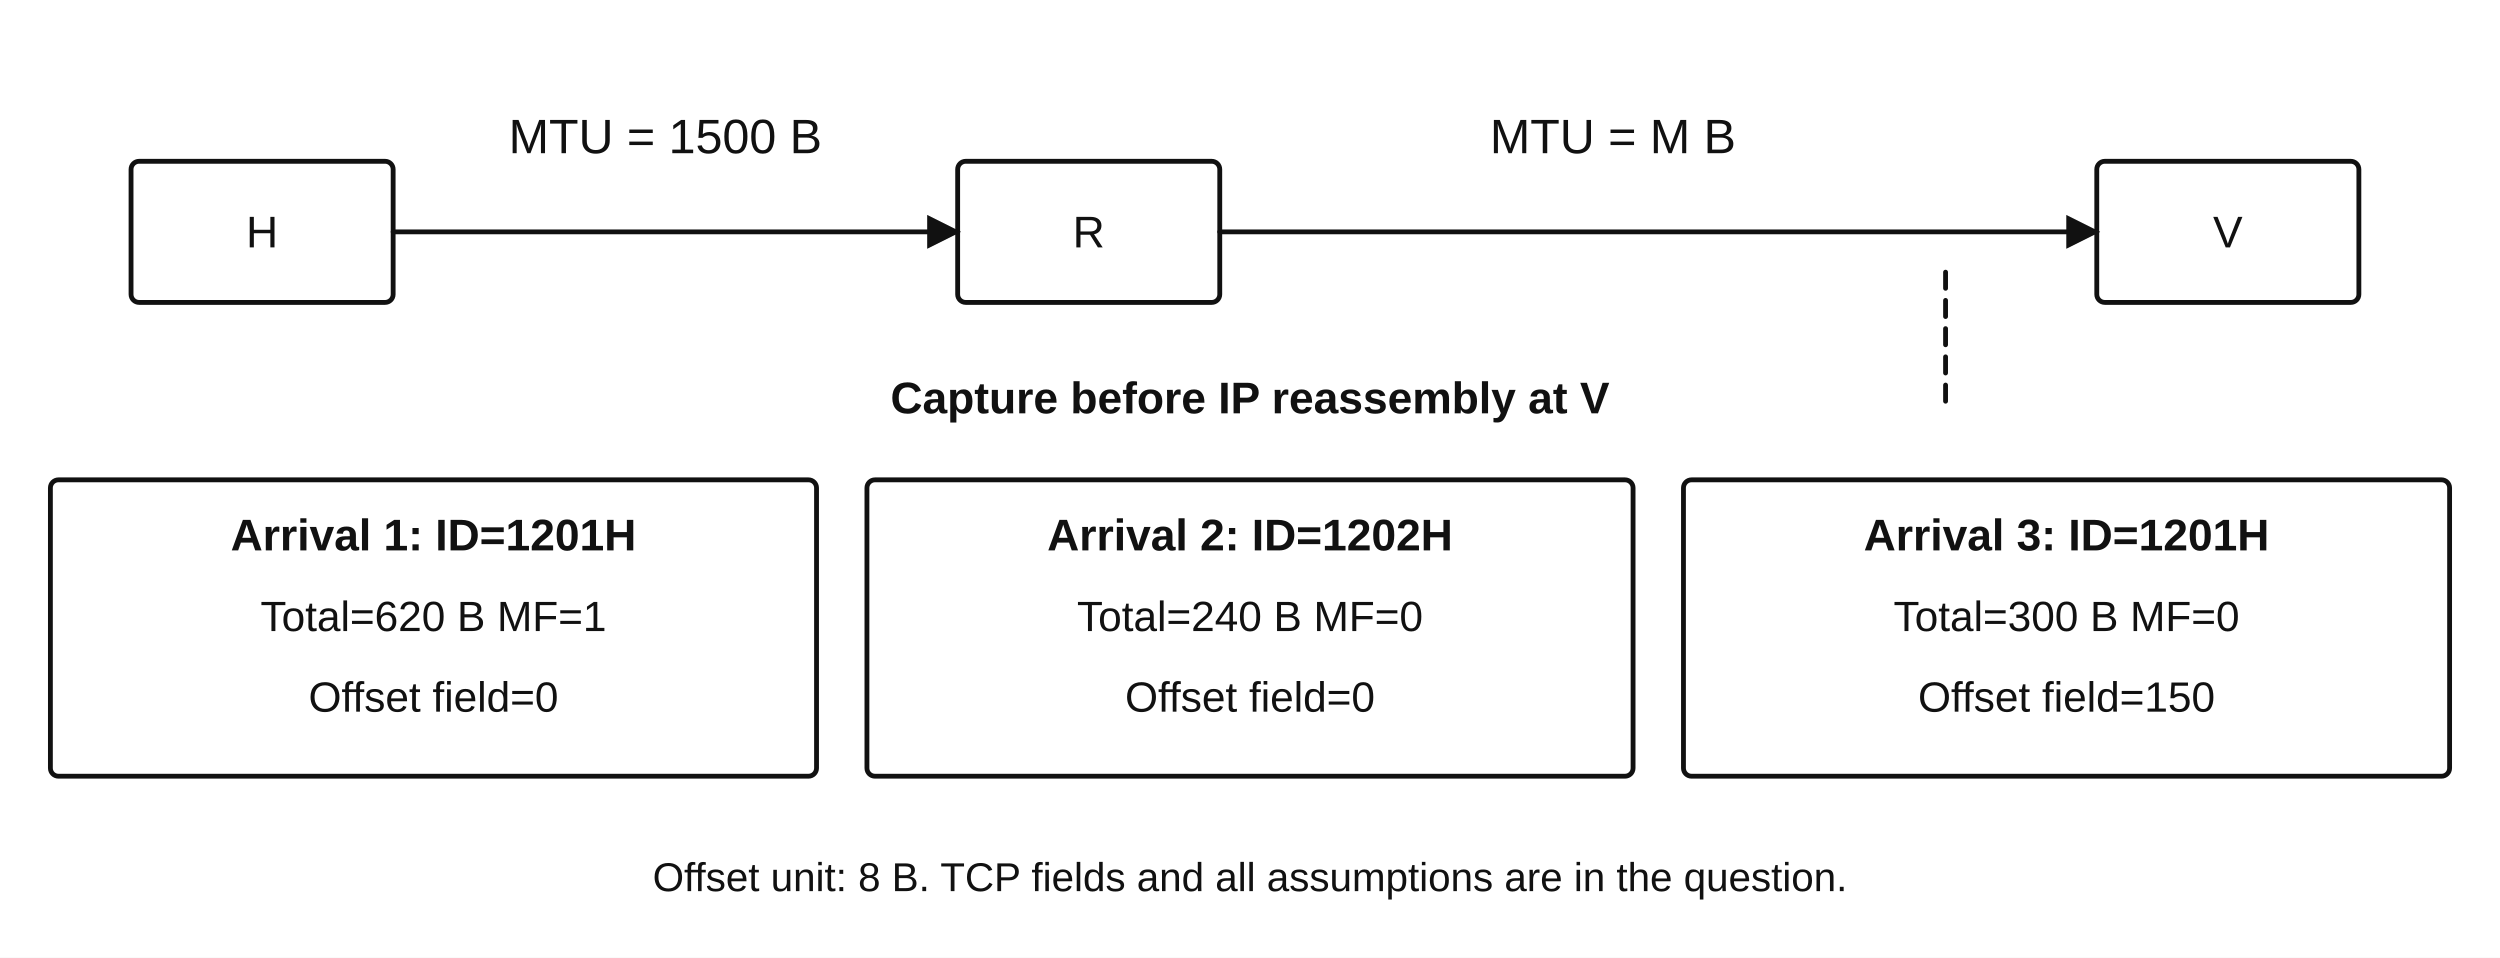
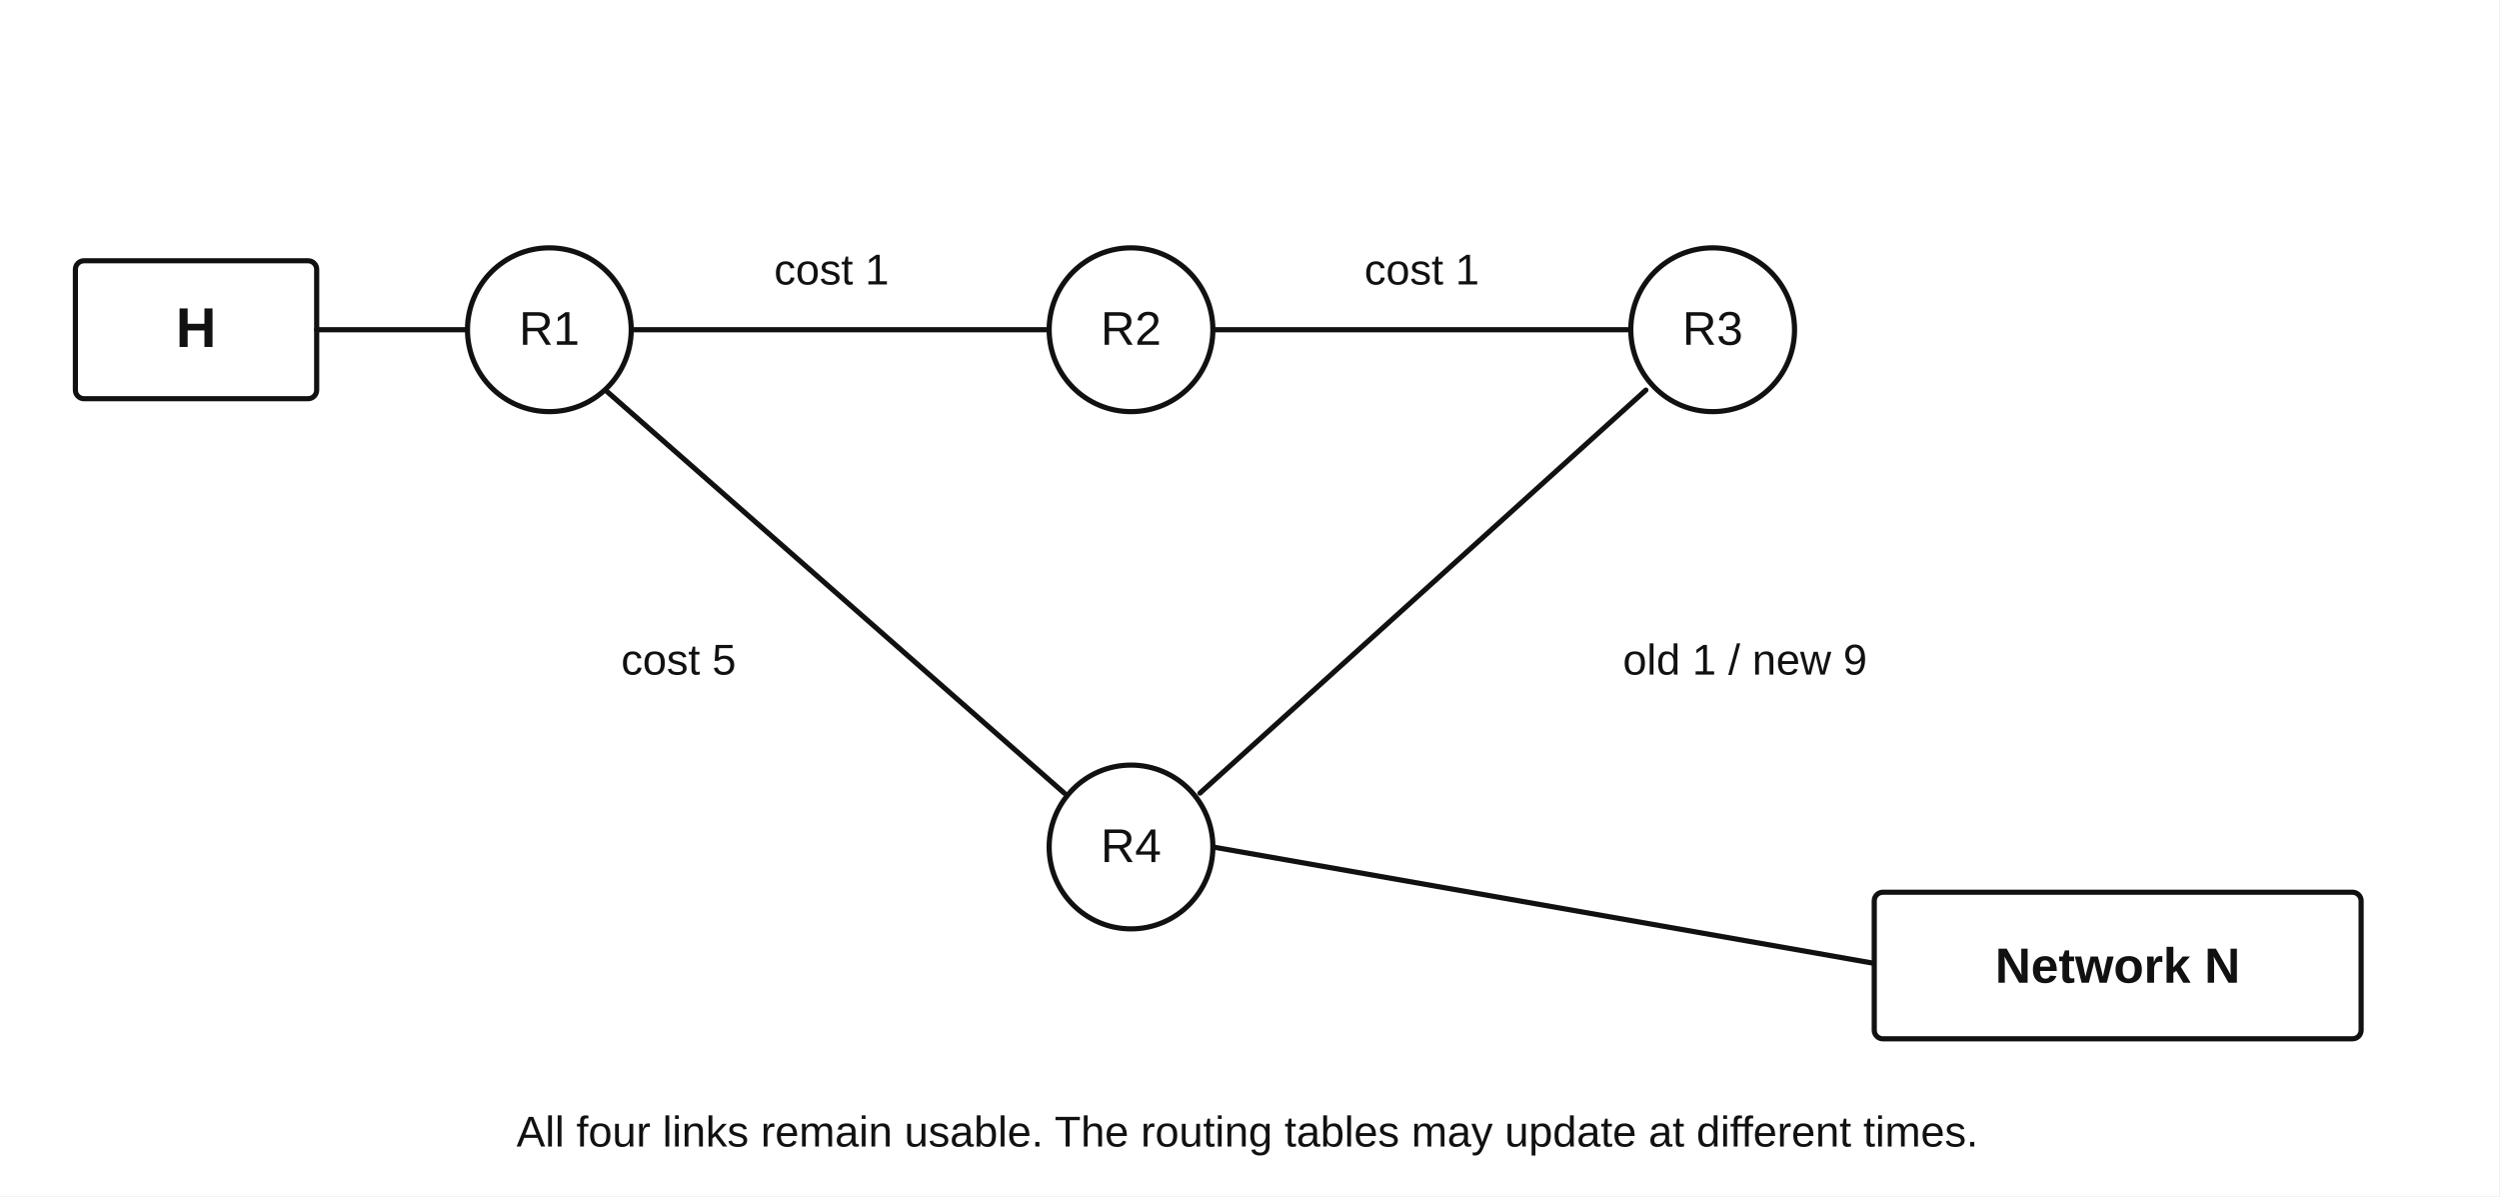
- <svg xmlns="http://www.w3.org/2000/svg" width="1240" height="475" viewBox="0 0 1240 475" role="img" aria-labelledby="title desc">
+ <svg xmlns="http://www.w3.org/2000/svg" width="1160" height="555" viewBox="0 0 1160 555" role="img" aria-labelledby="title desc">
  <defs>
    <marker id="arrow" viewBox="0 0 10 10" refX="9" refY="5" markerWidth="7" markerHeight="7" orient="auto-start-reverse">
      <path d="M 0 0 L 10 5 L 0 10 z" fill="#111" />
    </marker>
  </defs>
  <style>text{font-family:Arial,DejaVu Sans,sans-serif;fill:#111} .line{fill:none;stroke:#111;stroke-width:2.4;stroke-linecap:round;stroke-linejoin:round}</style>
-   <rect width="1240" height="475" fill="white" />
-   <rect x="65" y="80" width="130" height="70" rx="4" fill="white" stroke="#111" stroke-width="2.4" data-node="H" />
-   <text x="130.0" y="122.7" font-size="22" text-anchor="middle">H</text>
-   <rect x="475" y="80" width="130" height="70" rx="4" fill="white" stroke="#111" stroke-width="2.4" data-node="R" />
-   <text x="540.0" y="122.7" font-size="22" text-anchor="middle">R</text>
-   <rect x="1040" y="80" width="130" height="70" rx="4" fill="white" stroke="#111" stroke-width="2.4" data-node="V" />
-   <text x="1105.0" y="122.7" font-size="22" text-anchor="middle">V</text>
-   <path class="line" d="M195,115 L475,115" marker-end="url(#arrow)" />
-   <path class="line" d="M605,115 L1040,115" marker-end="url(#arrow)" />
-   <text x="330" y="76" font-size="24" text-anchor="middle">MTU = 1500 B</text>
-   <text x="800" y="76" font-size="24" text-anchor="middle">MTU = M B</text>
-   <path class="line" d="M965,135 L965,200" stroke-dasharray="8 6" />
-   <text x="620" y="205" font-size="22" text-anchor="middle" font-weight="700">Capture before IP reassembly at V</text>
-   <rect x="25" y="238" width="380" height="147" rx="4" fill="white" stroke="#111" stroke-width="2.4" data-node="capture-1" />
-   <text x="215" y="273" font-size="22" text-anchor="middle" font-weight="700">Arrival 1: ID=1201H</text>
-   <text x="215" y="313" font-size="21" text-anchor="middle">Total=620 B   MF=1</text>
-   <text x="215" y="353" font-size="21" text-anchor="middle">Offset field=0</text>
-   <rect x="430" y="238" width="380" height="147" rx="4" fill="white" stroke="#111" stroke-width="2.4" data-node="capture-2" />
-   <text x="620" y="273" font-size="22" text-anchor="middle" font-weight="700">Arrival 2: ID=1202H</text>
-   <text x="620" y="313" font-size="21" text-anchor="middle">Total=240 B   MF=0</text>
-   <text x="620" y="353" font-size="21" text-anchor="middle">Offset field=0</text>
-   <rect x="835" y="238" width="380" height="147" rx="4" fill="white" stroke="#111" stroke-width="2.4" data-node="capture-3" />
-   <text x="1025" y="273" font-size="22" text-anchor="middle" font-weight="700">Arrival 3: ID=1201H</text>
-   <text x="1025" y="313" font-size="21" text-anchor="middle">Total=300 B   MF=0</text>
-   <text x="1025" y="353" font-size="21" text-anchor="middle">Offset field=150</text>
-   <text x="620" y="442" font-size="20" text-anchor="middle">Offset unit: 8 B. TCP fields and all assumptions are in the question.</text>
+   <rect width="1160" height="555" fill="white" />
+   <rect x="35" y="121" width="112" height="64" rx="4" fill="white" stroke="#111" stroke-width="2.4" data-node="H" />
+   <text x="91" y="161" font-size="26" text-anchor="middle" font-weight="700">H</text>
+   <path class="line" d="M147,153 L217,153" />
+   <path class="line" d="M293,153 L487,153" />
+   <path class="line" d="M563,153 L757,153" />
+   <path class="line" d="M281,181 L494,368" />
+   <path class="line" d="M764,181 L557,368" />
+   <path class="line" d="M563,393 L870,447" />
+   <circle cx="255" cy="153" r="38" fill="white" stroke="#111" stroke-width="2.4" data-node="R1" />
+   <text x="255" y="160" font-size="22" text-anchor="middle">R1</text>
+   <circle cx="525" cy="153" r="38" fill="white" stroke="#111" stroke-width="2.4" data-node="R2" />
+   <text x="525" y="160" font-size="22" text-anchor="middle">R2</text>
+   <circle cx="795" cy="153" r="38" fill="white" stroke="#111" stroke-width="2.4" data-node="R3" />
+   <text x="795" y="160" font-size="22" text-anchor="middle">R3</text>
+   <circle cx="525" cy="393" r="38" fill="white" stroke="#111" stroke-width="2.4" data-node="R4" />
+   <text x="525" y="400" font-size="22" text-anchor="middle">R4</text>
+   <rect x="870" y="414" width="226" height="68" rx="4" fill="white" stroke="#111" stroke-width="2.4" data-node="N" />
+   <text x="983" y="456" font-size="23" text-anchor="middle" font-weight="700">Network N</text>
+   <text x="386" y="132" font-size="20" text-anchor="middle">cost 1</text>
+   <text x="660" y="132" font-size="20" text-anchor="middle">cost 1</text>
+   <text x="315" y="313" font-size="20" text-anchor="middle">cost 5</text>
+   <text x="810" y="313" font-size="20" text-anchor="middle">old 1 / new 9</text>
+   <text x="579" y="532" font-size="20" text-anchor="middle">All four links remain usable. The routing tables may update at different times.</text>
</svg>
